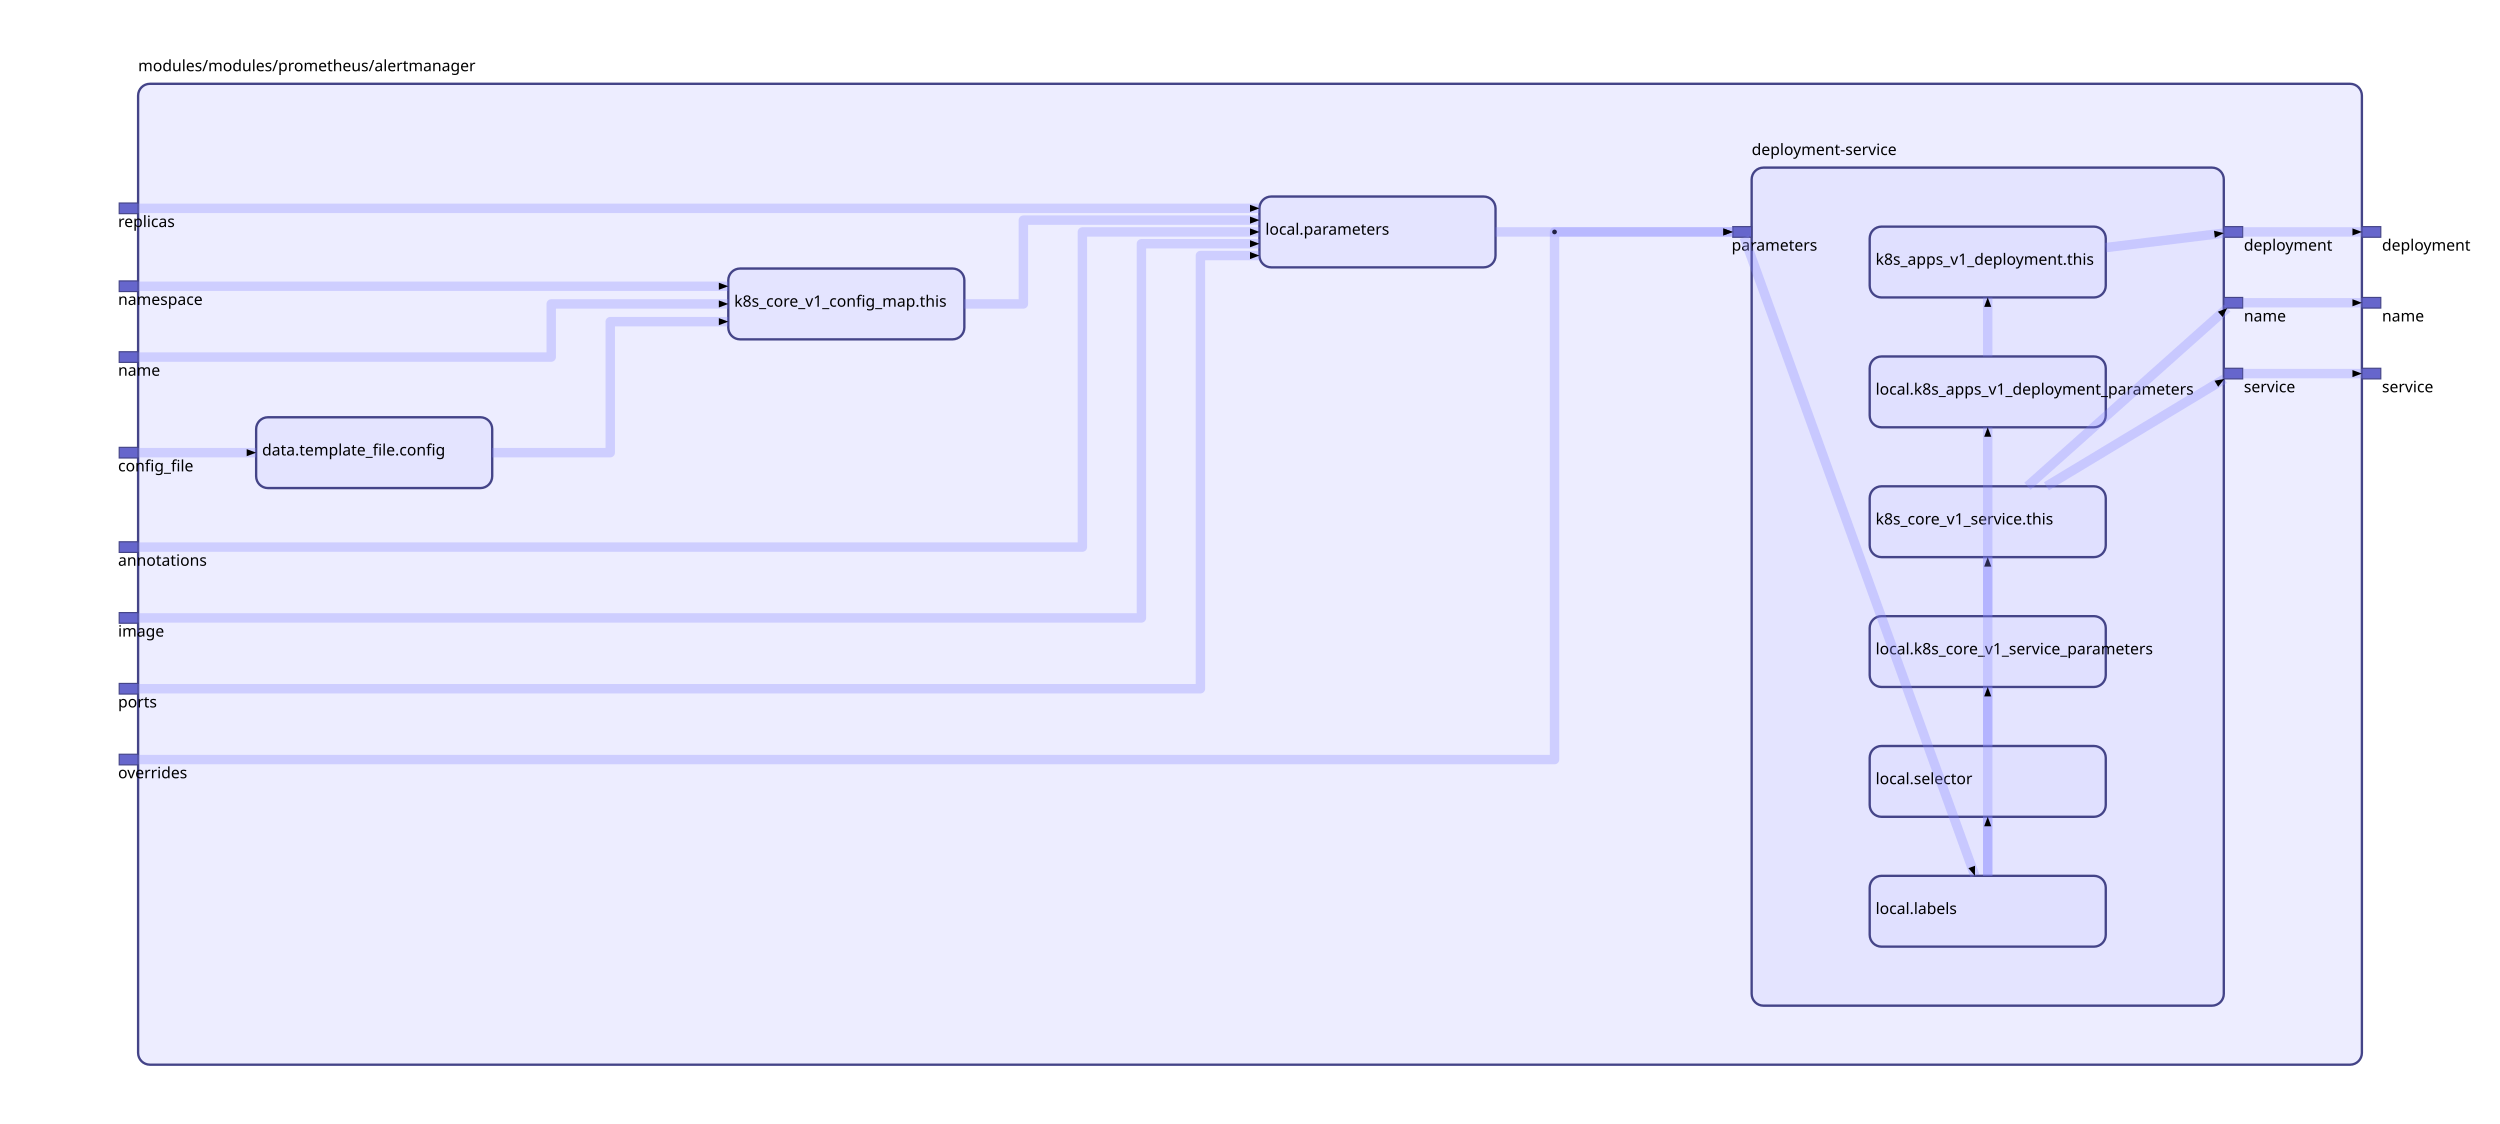
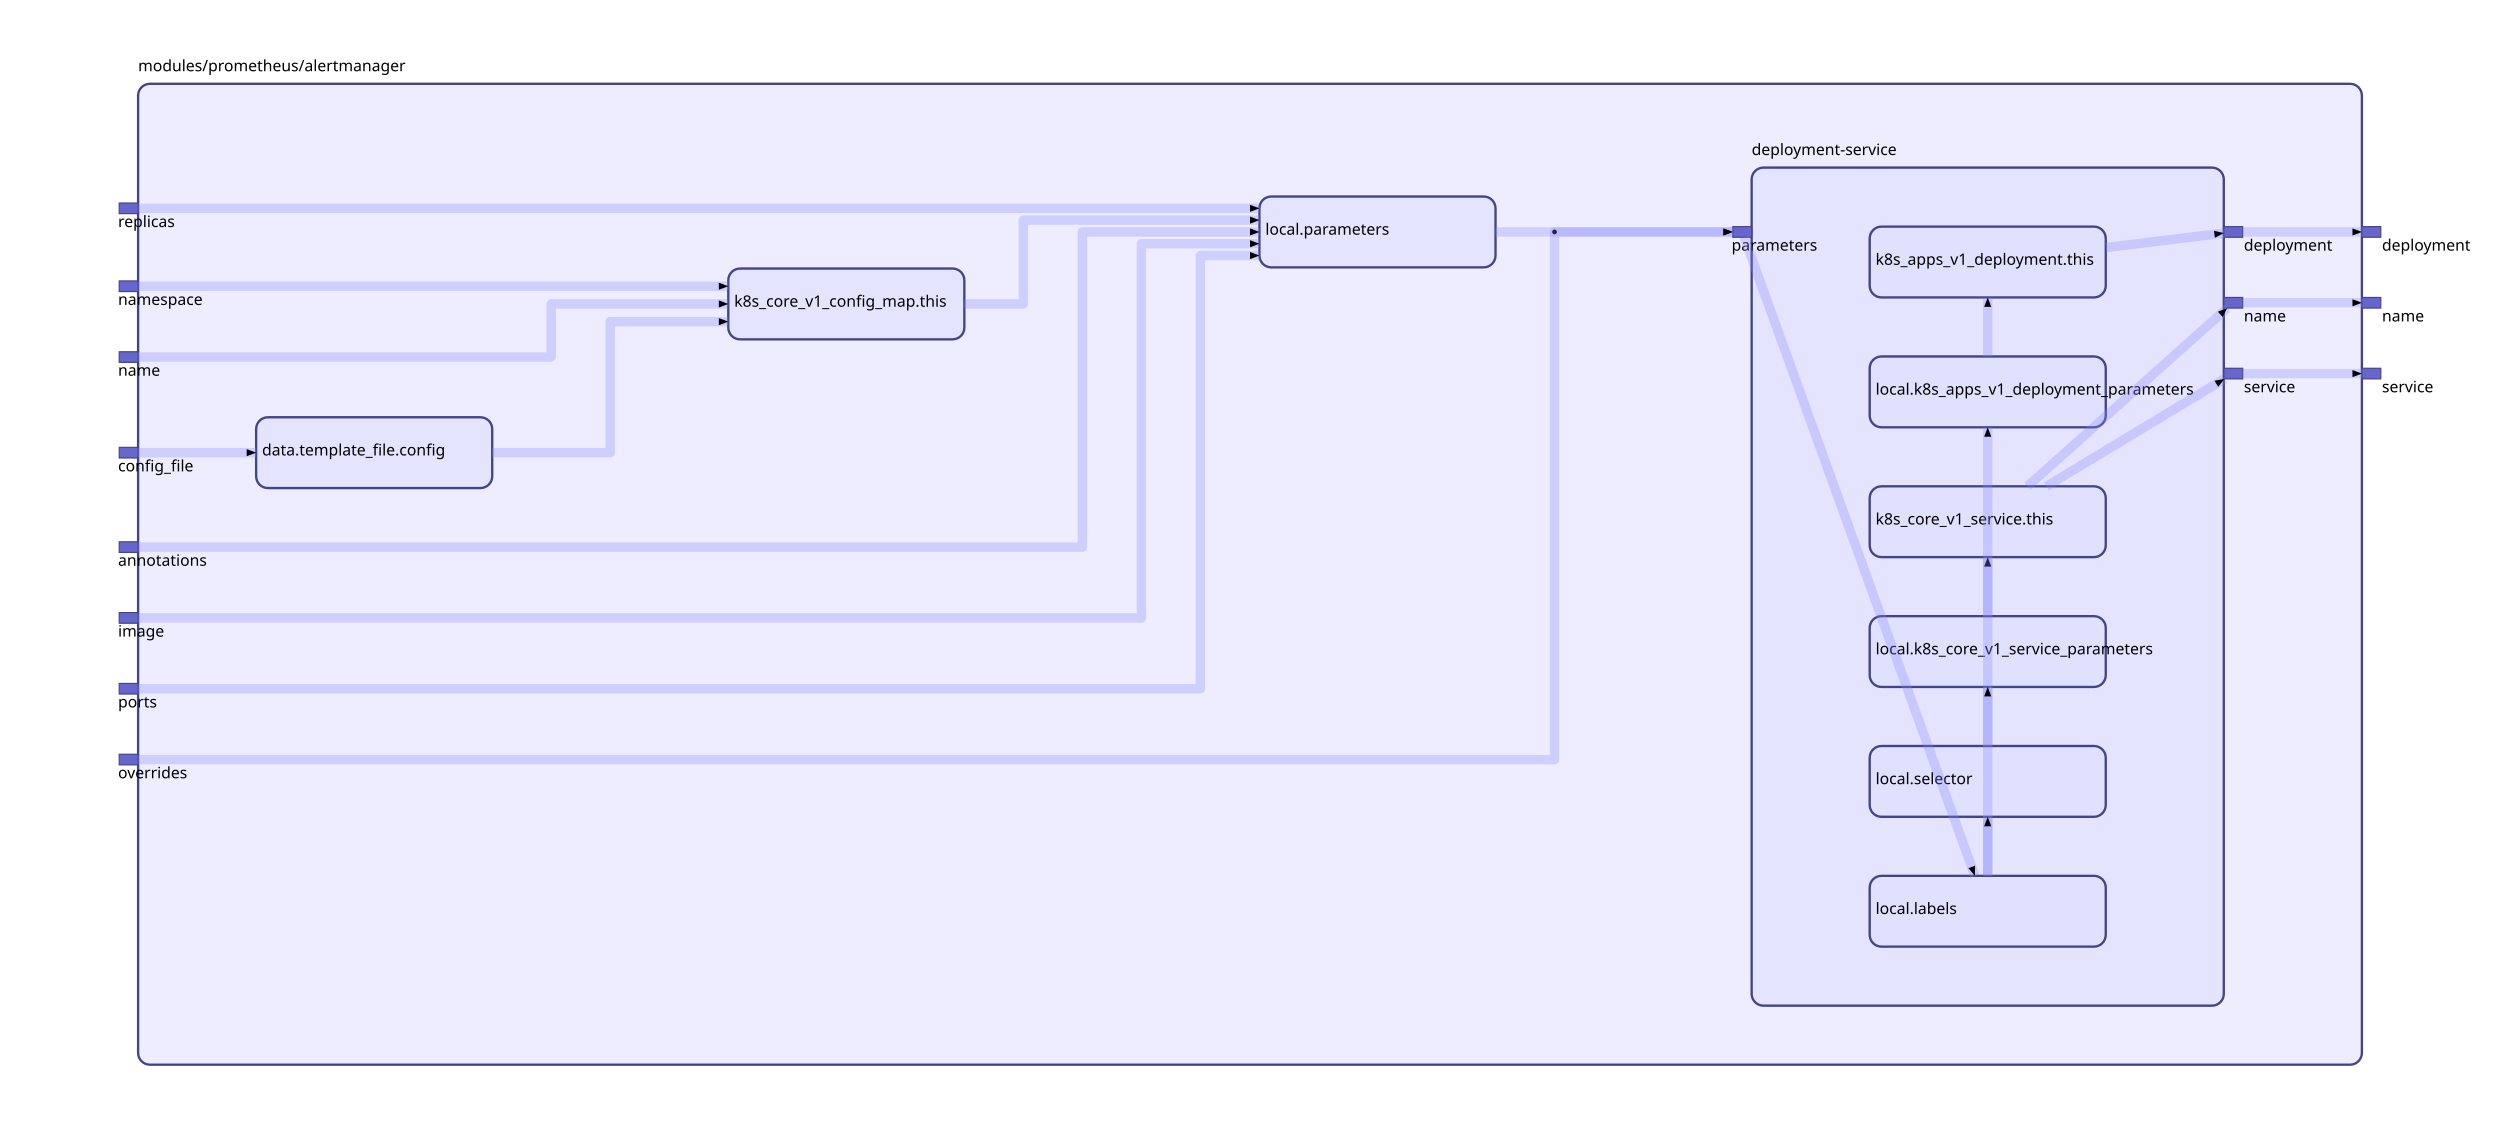
<svg xmlns="http://www.w3.org/2000/svg" id="sprotty_1" class="sprotty-graph sprotty" tabindex="1002" viewBox="0 0 2118 952">
  <style>
.elknode {
    stroke: #448;
    stroke-width: 2;
    fill: #ddf;
    fill-opacity: 0.5;
}

.elkport {
    stroke: #448;
    stroke-width: 1;
    fill: #66c;
}

.elkedge {
    fill: none;
    stroke: #88f;
    stroke-width: 8;
    stroke-opacity: 0.3;
    pointer-events: stroke;
    stroke-linejoin: round;
}

.elkedge:hover {
    stroke: #448;
    stroke-width: 8;
    stroke-opacity: 1;
    stroke-dasharray: 16px;
    stroke-dashoffset: 32px;
    animation: stroke 0.5s linear infinite;
}

@keyframes stroke {
    to {
        stroke-dashoffset: 0;
    }
}

.elkedge.arrow {
    fill: #336;
}

.elklabel {
    stroke-width: 0;
    stroke: #000;
    fill: #000;
    font-family: sans-serif;
    font-size: 10pt;
    dominant-baseline: hanging;
}

.elklabel:hover {
    font-size: 24pt;
}

.elkjunction {
    stroke: none;
    fill: #224;
}

.selected &gt; rect {
    stroke-width: 3;
}

.mouseover {
    stroke: #88f;
}
/*
 * Copyright (C) 2017 TypeFox and others.
 *
 * Licensed under the Apache License, Version 2.0 (the "License"); you may not use this file except in compliance with the License.
 * You may obtain a copy of the License at http://www.apache.org/licenses/LICENSE-2.0
 */

.sprotty {
    padding: 0px;
    font-family: "Helvetica Neue", Helvetica, Arial, sans-serif;
}

.sprotty-hidden {
    display: block;
    position: absolute;
    width: 0px;
    height: 0px;
}

.sprotty-popup {
    font-family: "Helvetica Neue", Helvetica, Arial, sans-serif;
    position: absolute;
    background: white;
    border-radius: 5px;
    border: 1px solid;
    max-width: 400px;
    min-width: 100px;
}

.sprotty-popup &gt; div {
    margin: 10px;
}

.sprotty-popup-closed {
    display: none;
}
</style>
  <g transform="scale(1) translate(0,0)">
    <g id="sprotty_3" transform="translate(117, 71)" opacity="1">
      <rect class="elknode" x="0" y="0" rx="10" width="1884" height="831" />
      <g id="sprotty_5" transform="translate(100, 282.5)" opacity="1">
        <rect class="elknode" x="0" y="0" rx="10" width="200" height="60" />
        <text id="sprotty_6" class="elklabel" transform="translate(5, 22) translate(0, 0)" opacity="1">data.template_file.config</text>
      </g>
      <g id="sprotty_10" transform="translate(500, 156.5)" opacity="1">
        <rect class="elknode" x="0" y="0" rx="10" width="200" height="60" />
        <text id="sprotty_11" class="elklabel" transform="translate(5, 22) translate(0, 0)" opacity="1">k8s_core_v1_config_map.this</text>
      </g>
      <g id="sprotty_19" transform="translate(950, 95.5)" opacity="1">
        <rect class="elknode" x="0" y="0" rx="10" width="200" height="60" />
        <text id="sprotty_20" class="elklabel" transform="translate(5, 22) translate(0, 0)" opacity="1">local.parameters</text>
      </g>
      <g id="sprotty_34" transform="translate(1367, 71)" opacity="1">
        <rect class="elknode" x="0" y="0" rx="10" width="400" height="710" />
        <g id="sprotty_36" transform="translate(100, 50)" opacity="1">
          <rect class="elknode" x="0" y="0" rx="10" width="200" height="60" />
          <text id="sprotty_37" class="elklabel" transform="translate(5, 22) translate(0, 0)" opacity="1">k8s_apps_v1_deployment.this</text>
        </g>
        <g id="sprotty_38" transform="translate(100, 160)" opacity="1">
          <rect class="elknode" x="0" y="0" rx="10" width="200" height="60" />
          <text id="sprotty_39" class="elklabel" transform="translate(5, 22) translate(0, 0)" opacity="1">local.k8s_apps_v1_deployment_parameters</text>
        </g>
        <g id="sprotty_41" transform="translate(100, 270)" opacity="1">
          <rect class="elknode" x="0" y="0" rx="10" width="200" height="60" />
          <text id="sprotty_42" class="elklabel" transform="translate(5, 22) translate(0, 0)" opacity="1">k8s_core_v1_service.this</text>
        </g>
        <g id="sprotty_43" transform="translate(100, 380)" opacity="1">
          <rect class="elknode" x="0" y="0" rx="10" width="200" height="60" />
          <text id="sprotty_44" class="elklabel" transform="translate(5, 22) translate(0, 0)" opacity="1">local.k8s_core_v1_service_parameters</text>
        </g>
        <g id="sprotty_46" transform="translate(100, 490)" opacity="1">
          <rect class="elknode" x="0" y="0" rx="10" width="200" height="60" />
          <text id="sprotty_47" class="elklabel" transform="translate(5, 22) translate(0, 0)" opacity="1">local.selector</text>
        </g>
        <g id="sprotty_49" transform="translate(100, 600)" opacity="1">
          <rect class="elknode" x="0" y="0" rx="10" width="200" height="60" />
          <text id="sprotty_50" class="elklabel" transform="translate(5, 22) translate(0, 0)" opacity="1">local.labels</text>
        </g>
        <g id="sprotty_52" transform="translate(-16, 50)" opacity="1">
          <rect class="elkport" x="0" y="0" width="16" height="9" />
          <text id="sprotty_53" class="elklabel" transform="translate(-1, 10) translate(0, 0)" opacity="1">parameters</text>
        </g>
        <g id="sprotty_56" transform="translate(400, 50)" opacity="1">
          <rect class="elkport" x="0" y="0" width="16" height="9" />
          <text id="sprotty_57" class="elklabel" transform="translate(17, 10) translate(0, 0)" opacity="1">deployment</text>
        </g>
        <g id="sprotty_59" transform="translate(400, 110)" opacity="1">
          <rect class="elkport" x="0" y="0" width="16" height="9" />
          <text id="sprotty_60" class="elklabel" transform="translate(17, 10) translate(0, 0)" opacity="1">name</text>
        </g>
        <g id="sprotty_62" transform="translate(400, 170)" opacity="1">
          <rect class="elkport" x="0" y="0" width="16" height="9" />
          <text id="sprotty_63" class="elklabel" transform="translate(17, 10) translate(0, 0)" opacity="1">service</text>
        </g>
        <text id="sprotty_35" class="elklabel" transform="translate(0, -21) translate(0, 0)" opacity="1">deployment-service</text>
      </g>
      <g id="sprotty_7" transform="translate(-16, 308)" opacity="1">
        <rect class="elkport" x="0" y="0" width="16" height="9" />
        <text id="sprotty_8" class="elklabel" transform="translate(-1, 10) translate(0, 0)" opacity="1">config_file</text>
      </g>
      <g id="sprotty_13" transform="translate(-16, 227)" opacity="1">
        <rect class="elkport" x="0" y="0" width="16" height="9" />
        <text id="sprotty_14" class="elklabel" transform="translate(-1, 10) translate(0, 0)" opacity="1">name</text>
      </g>
      <g id="sprotty_16" transform="translate(-16, 167)" opacity="1">
        <rect class="elkport" x="0" y="0" width="16" height="9" />
        <text id="sprotty_17" class="elklabel" transform="translate(-1, 10) translate(0, 0)" opacity="1">namespace</text>
      </g>
      <g id="sprotty_22" transform="translate(-16, 388)" opacity="1">
        <rect class="elkport" x="0" y="0" width="16" height="9" />
        <text id="sprotty_23" class="elklabel" transform="translate(-1, 10) translate(0, 0)" opacity="1">annotations</text>
      </g>
      <g id="sprotty_25" transform="translate(-16, 448)" opacity="1">
        <rect class="elkport" x="0" y="0" width="16" height="9" />
        <text id="sprotty_26" class="elklabel" transform="translate(-1, 10) translate(0, 0)" opacity="1">image</text>
      </g>
      <g id="sprotty_28" transform="translate(-16, 508)" opacity="1">
        <rect class="elkport" x="0" y="0" width="16" height="9" />
        <text id="sprotty_29" class="elklabel" transform="translate(-1, 10) translate(0, 0)" opacity="1">ports</text>
      </g>
      <g id="sprotty_31" transform="translate(-16, 101)" opacity="1">
        <rect class="elkport" x="0" y="0" width="16" height="9" />
        <text id="sprotty_32" class="elklabel" transform="translate(-1, 10) translate(0, 0)" opacity="1">replicas</text>
      </g>
      <g id="sprotty_66" transform="translate(-16, 568)" opacity="1">
        <rect class="elkport" x="0" y="0" width="16" height="9" />
        <text id="sprotty_67" class="elklabel" transform="translate(-1, 10) translate(0, 0)" opacity="1">overrides</text>
      </g>
      <g id="sprotty_69" transform="translate(1884, 121)" opacity="1">
        <rect class="elkport" x="0" y="0" width="16" height="9" />
        <text id="sprotty_70" class="elklabel" transform="translate(17, 10) translate(0, 0)" opacity="1">deployment</text>
      </g>
      <g id="sprotty_72" transform="translate(1884, 181)" opacity="1">
        <rect class="elkport" x="0" y="0" width="16" height="9" />
        <text id="sprotty_73" class="elklabel" transform="translate(17, 10) translate(0, 0)" opacity="1">name</text>
      </g>
      <g id="sprotty_75" transform="translate(1884, 241)" opacity="1">
        <rect class="elkport" x="0" y="0" width="16" height="9" />
        <text id="sprotty_76" class="elklabel" transform="translate(17, 10) translate(0, 0)" opacity="1">service</text>
      </g>
-       <text id="sprotty_4" class="elklabel" transform="translate(0, -21) translate(0, 0)" opacity="1">modules/modules/prometheus/alertmanager</text>
+       <text id="sprotty_4" class="elklabel" transform="translate(0, -21) translate(0, 0)" opacity="1">modules/prometheus/alertmanager</text>
      <g id="sprotty_9" class="sprotty-edge" opacity="1">
        <path class="elkedge" d="M 0,312.5 L 100,312.5" />
        <path class="edge arrow" d="M 0,0 L 8,-3 L 8,3 Z" transform="rotate(180 100 312.5) translate(100 312.5)" />
      </g>
      <g id="sprotty_12" class="sprotty-edge" opacity="1">
        <path class="elkedge" d="M 300,312.5 L 400,312.5 L 400,201.5 L 500,201.5" />
        <path class="edge arrow" d="M 0,0 L 8,-3 L 8,3 Z" transform="rotate(180 500 201.5) translate(500 201.5)" />
      </g>
      <g id="sprotty_15" class="sprotty-edge" opacity="1">
        <path class="elkedge" d="M 0,231.5 L 350,231.5 L 350,186.5 L 500,186.5" />
        <path class="edge arrow" d="M 0,0 L 8,-3 L 8,3 Z" transform="rotate(180 500 186.5) translate(500 186.5)" />
      </g>
      <g id="sprotty_18" class="sprotty-edge" opacity="1">
        <path class="elkedge" d="M 0,171.5 L 500,171.5" />
        <path class="edge arrow" d="M 0,0 L 8,-3 L 8,3 Z" transform="rotate(180 500 171.5) translate(500 171.5)" />
      </g>
      <g id="sprotty_21" class="sprotty-edge" opacity="1">
        <path class="elkedge" d="M 700,186.5 L 750,186.5 L 750,115.5 L 950,115.5" />
        <path class="edge arrow" d="M 0,0 L 8,-3 L 8,3 Z" transform="rotate(180 950 115.5) translate(950 115.5)" />
      </g>
      <g id="sprotty_24" class="sprotty-edge" opacity="1">
        <path class="elkedge" d="M 0,392.5 L 800,392.5 L 800,125.5 L 950,125.5" />
        <path class="edge arrow" d="M 0,0 L 8,-3 L 8,3 Z" transform="rotate(180 950 125.5) translate(950 125.5)" />
      </g>
      <g id="sprotty_27" class="sprotty-edge" opacity="1">
        <path class="elkedge" d="M 0,452.5 L 850,452.5 L 850,135.5 L 950,135.5" />
        <path class="edge arrow" d="M 0,0 L 8,-3 L 8,3 Z" transform="rotate(180 950 135.5) translate(950 135.5)" />
      </g>
      <g id="sprotty_30" class="sprotty-edge" opacity="1">
        <path class="elkedge" d="M 0,512.5 L 900,512.5 L 900,145.5 L 950,145.5" />
        <path class="edge arrow" d="M 0,0 L 8,-3 L 8,3 Z" transform="rotate(180 950 145.5) translate(950 145.5)" />
      </g>
      <g id="sprotty_33" class="sprotty-edge" opacity="1">
        <path class="elkedge" d="M 0,105.5 L 950,105.5" />
        <path class="edge arrow" d="M 0,0 L 8,-3 L 8,3 Z" transform="rotate(180 950 105.5) translate(950 105.5)" />
      </g>
      <g id="sprotty_40" class="sprotty-edge" opacity="1">
        <path class="elkedge" d="M 1567,231 L 1567,181" />
        <path class="edge arrow" d="M 0,0 L 8,-3 L 8,3 Z" transform="rotate(90 1567 181) translate(1567 181)" />
      </g>
      <g id="sprotty_45" class="sprotty-edge" opacity="1">
        <path class="elkedge" d="M 1567,451 L 1567,401" />
        <path class="edge arrow" d="M 0,0 L 8,-3 L 8,3 Z" transform="rotate(90 1567 401) translate(1567 401)" />
      </g>
      <g id="sprotty_48" class="sprotty-edge" opacity="1">
        <path class="elkedge" d="M 1567,561 L 1567,291" />
        <path class="edge arrow" d="M 0,0 L 8,-3 L 8,3 Z" transform="rotate(90 1567 291) translate(1567 291)" />
      </g>
      <g id="sprotty_51" class="sprotty-edge" opacity="1">
        <path class="elkedge" d="M 1567,671 L 1567,511" />
        <path class="edge arrow" d="M 0,0 L 8,-3 L 8,3 Z" transform="rotate(90 1567 511) translate(1567 511)" />
      </g>
      <g id="sprotty_54" class="sprotty-edge" opacity="1">
        <path class="elkedge" d="M 1360.626,130 L 1556.157,671" />
        <path class="edge arrow" d="M 0,0 L 8,-3 L 8,3 Z" transform="rotate(-109.8711 1556.157 671) translate(1556.157 671)" />
      </g>
      <g id="sprotty_55" class="sprotty-edge" opacity="1">
        <path class="elkedge" d="M 1567,671 L 1567,621" />
        <path class="edge arrow" d="M 0,0 L 8,-3 L 8,3 Z" transform="rotate(90 1567 621) translate(1567 621)" />
      </g>
      <g id="sprotty_58" class="sprotty-edge" opacity="1">
        <path class="elkedge" d="M 1667,138.74 L 1767,126.481" />
        <path class="edge arrow" d="M 0,0 L 8,-3 L 8,3 Z" transform="rotate(173.0106 1767 126.4808) translate(1767 126.4808)" />
      </g>
      <g id="sprotty_61" class="sprotty-edge" opacity="1">
        <path class="elkedge" d="M 1600.639,341 L 1769.954,190" />
        <path class="edge arrow" d="M 0,0 L 8,-3 L 8,3 Z" transform="rotate(138.2726 1769.954 190) translate(1769.954 190)" />
      </g>
      <g id="sprotty_64" class="sprotty-edge" opacity="1">
        <path class="elkedge" d="M 1616.721,341 L 1767.542,250" />
        <path class="edge arrow" d="M 0,0 L 8,-3 L 8,3 Z" transform="rotate(148.8947 1767.542 250) translate(1767.542 250)" />
      </g>
      <g id="sprotty_65" class="sprotty-edge" opacity="1">
        <path class="elkedge" d="M 1150,125.5 L 1351,125.5" />
        <path class="edge arrow" d="M 0,0 L 8,-3 L 8,3 Z" transform="rotate(180 1351 125.5) translate(1351 125.5)" />
      </g>
      <g id="sprotty_68" class="sprotty-edge" opacity="1">
        <path class="elkedge" d="M 0,572.5 L 1200,572.5 L 1200,125.5 L 1351,125.5" />
        <path class="edge arrow" d="M 0,0 L 8,-3 L 8,3 Z" transform="rotate(180 1351 125.5) translate(1351 125.5)" />
        <g id="sprotty_68_j0" transform="translate(1200, 125.5)" opacity="1">
          <circle class="elkjunction" r="2" />
        </g>
      </g>
      <g id="sprotty_71" class="sprotty-edge" opacity="1">
        <path class="elkedge" d="M 1783,125.5 L 1884,125.5" />
        <path class="edge arrow" d="M 0,0 L 8,-3 L 8,3 Z" transform="rotate(180 1884 125.5) translate(1884 125.5)" />
      </g>
      <g id="sprotty_74" class="sprotty-edge" opacity="1">
        <path class="elkedge" d="M 1783,185.5 L 1884,185.5" />
        <path class="edge arrow" d="M 0,0 L 8,-3 L 8,3 Z" transform="rotate(180 1884 185.5) translate(1884 185.5)" />
      </g>
      <g id="sprotty_77" class="sprotty-edge" opacity="1">
        <path class="elkedge" d="M 1783,245.5 L 1884,245.5" />
        <path class="edge arrow" d="M 0,0 L 8,-3 L 8,3 Z" transform="rotate(180 1884 245.5) translate(1884 245.5)" />
      </g>
    </g>
  </g>
</svg>
